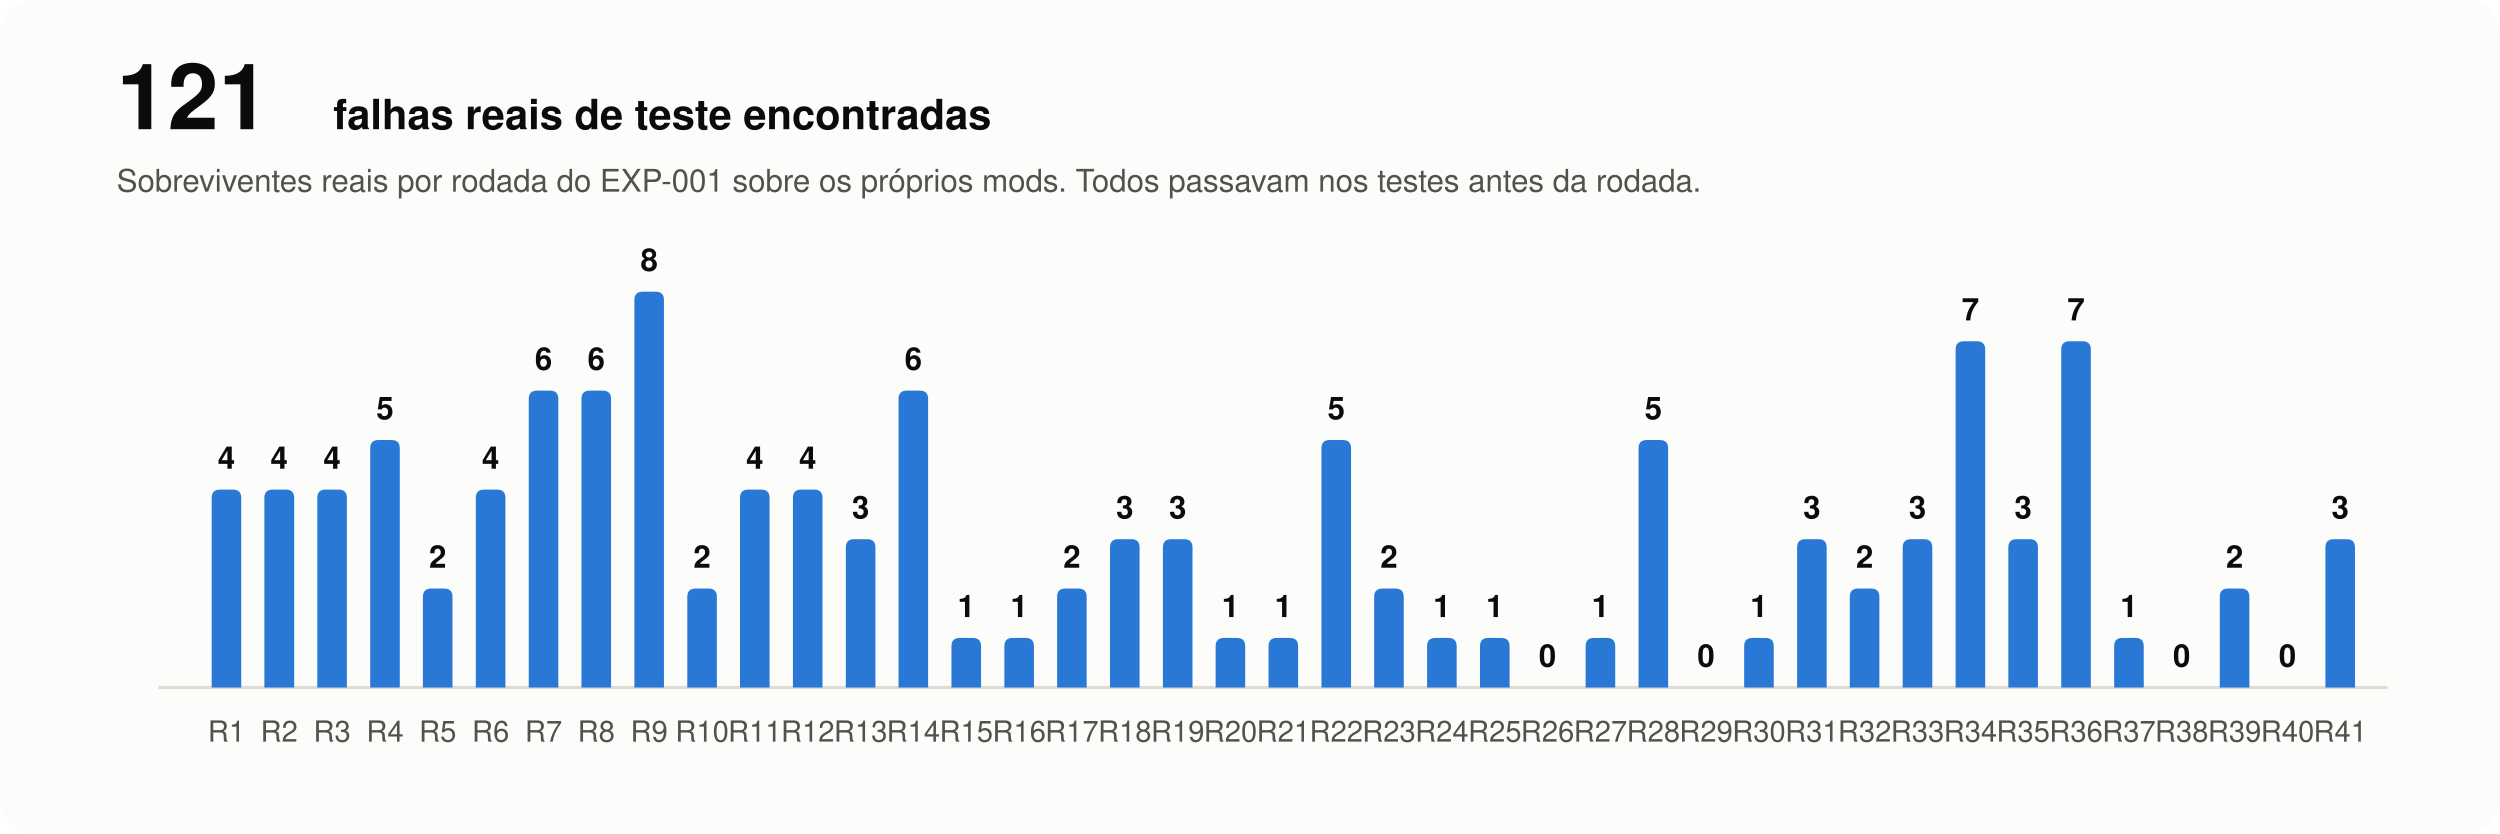
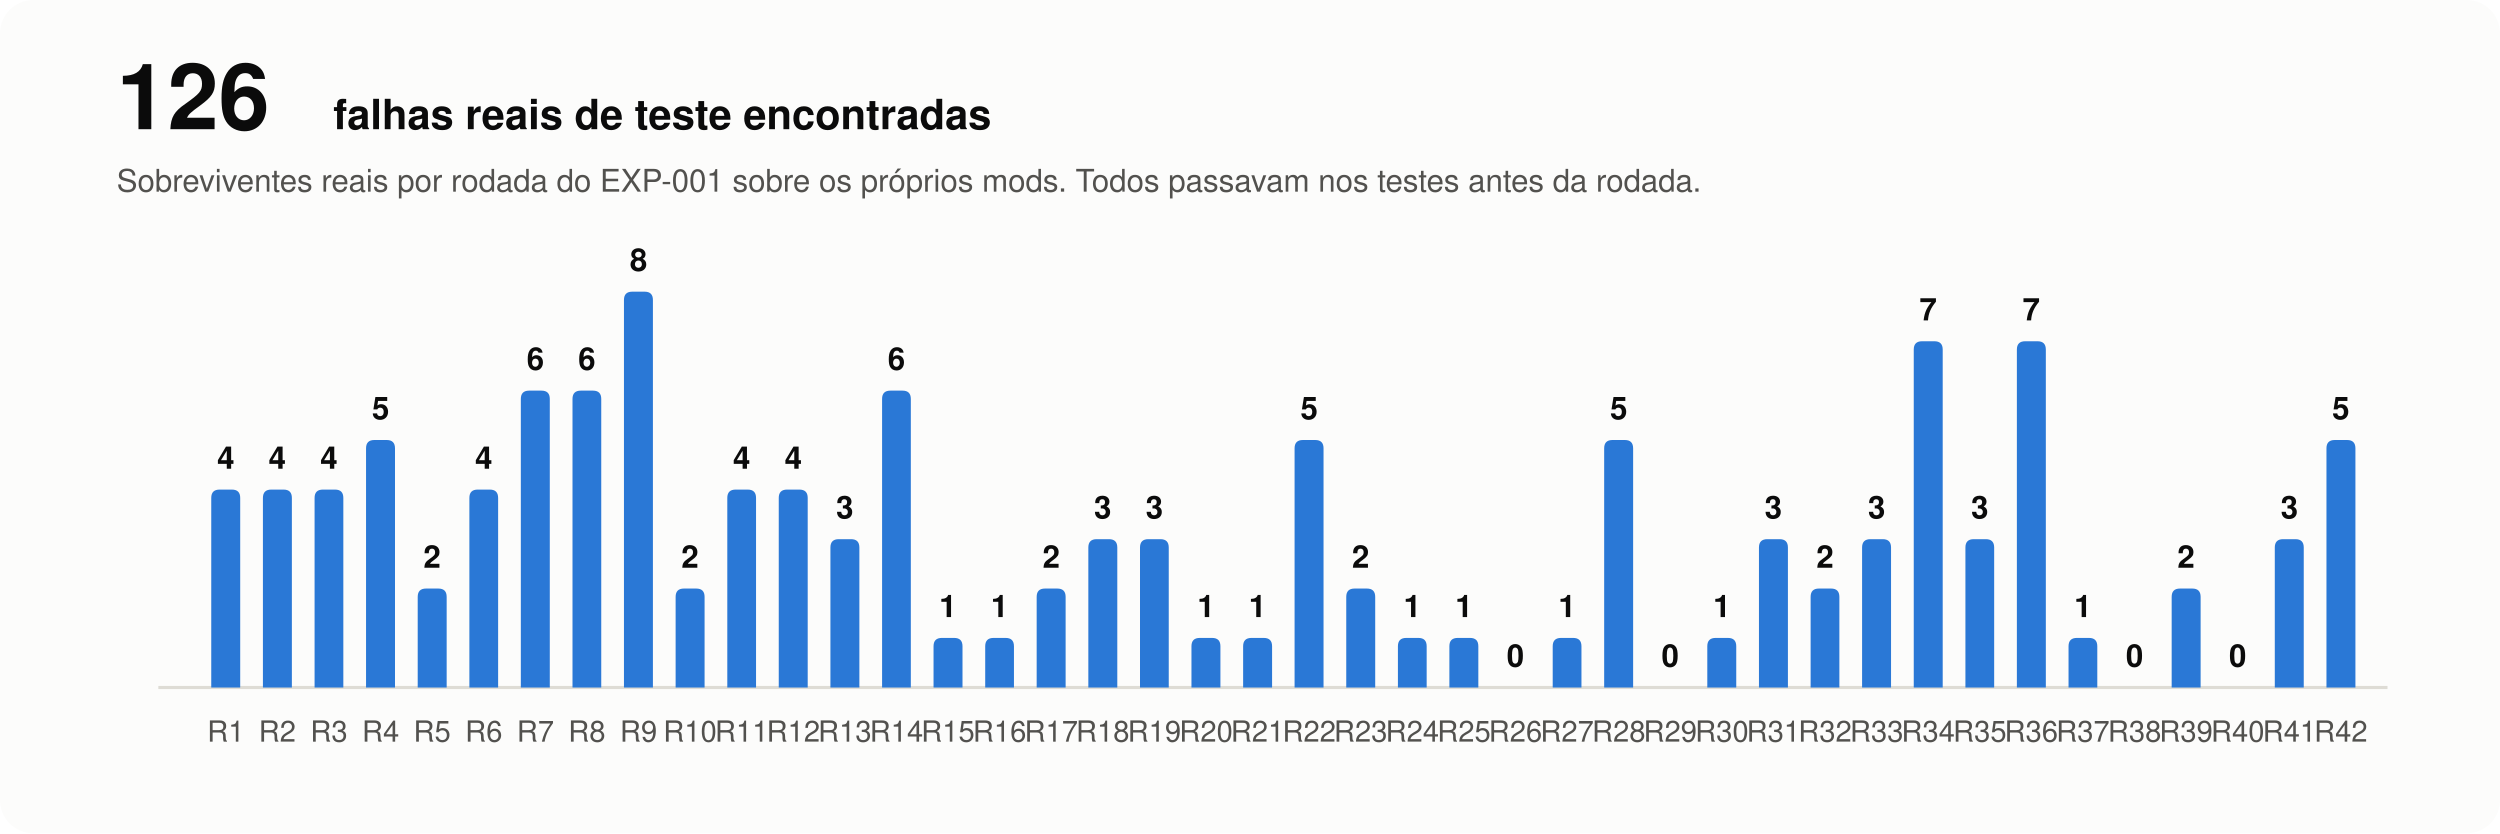
- <svg xmlns="http://www.w3.org/2000/svg" viewBox="0 0 1200 400" width="1200" height="400" role="img" aria-label="121 falhas reais de teste encontradas em 41 rodadas" font-family="ui-sans-serif, -apple-system, 'Segoe UI', Helvetica, Arial, sans-serif">
+ <svg xmlns="http://www.w3.org/2000/svg" viewBox="0 0 1200 400" width="1200" height="400" role="img" aria-label="126 falhas reais de teste encontradas em 42 rodadas" font-family="ui-sans-serif, -apple-system, 'Segoe UI', Helvetica, Arial, sans-serif">
  <style>
  .sup { fill: #fcfcfb; } .sup2 { fill: #f3f2ef; } .borda { stroke: #dedcd5; }
  .t1 { fill: #0b0b0b; } .t2 { fill: #52514e; } .t3 { fill: #8a887f; }
  .ac { fill: #2a78d6; } .acs { stroke: #2a78d6; } .acf { fill: #e8f1fb; }
  .ok { fill: #0f7a3d; } .okf { fill: #e3f3e8; }
  @media (prefers-color-scheme: dark) {
    .sup { fill: #1a1a19; } .sup2 { fill: #232322; } .borda { stroke: #3a3936; }
    .t1 { fill: #f0efec; } .t2 { fill: #c3c2b7; } .t3 { fill: #8f8d84; }
    .ac { fill: #3987e5; } .acs { stroke: #3987e5; } .acf { fill: #1d2c40; }
    .ok { fill: #4cc27a; } .okf { fill: #16301f; }
  }
  @media (prefers-reduced-motion: reduce) { * { animation: none !important; } }

  .barra { transform-box: fill-box; transform-origin: bottom; animation: cresce 1.1s cubic-bezier(.2,.8,.2,1); }
  @keyframes cresce { from { transform: scaleY(0); } to { transform: scaleY(1); } }
</style>
  <rect width="1200" height="400" rx="16" class="sup" />
-   <text x="56" y="62" font-size="44" font-weight="800" class="t1">121</text>
+   <text x="56" y="62" font-size="44" font-weight="800" class="t1">126</text>
  <text x="160" y="62" font-size="20" font-weight="700" class="t1">falhas reais de teste encontradas</text>
  <text x="56" y="92" font-size="15" class="t2">Sobreviventes reais por rodada do EXP-001 sobre os próprios mods. Todos passavam nos testes antes da rodada.</text>
  <line x1="76" y1="330" x2="1146" y2="330" class="borda" stroke-width="1.5" />
  <g class="barra">
-     <path d="M101.6,330 L101.6,239.0 Q101.6,235.0 105.6,235.0 L111.8,235.0 Q115.8,235.0 115.8,239.0 L115.8,330 Z" class="ac" />
-   </g>
-   <text x="108.7" y="225.0" font-size="15" font-weight="700" class="t1" text-anchor="middle">4</text>
-   <text x="108.7" y="356" font-size="14" class="t2" text-anchor="middle">R1</text>
-   <g class="barra">
-     <path d="M126.9,330 L126.9,239.0 Q126.9,235.0 130.9,235.0 L137.2,235.0 Q141.2,235.0 141.2,239.0 L141.2,330 Z" class="ac" />
-   </g>
-   <text x="134.0" y="225.0" font-size="15" font-weight="700" class="t1" text-anchor="middle">4</text>
-   <text x="134.0" y="356" font-size="14" class="t2" text-anchor="middle">R2</text>
-   <g class="barra">
-     <path d="M152.3,330 L152.3,239.0 Q152.3,235.0 156.3,235.0 L162.5,235.0 Q166.5,235.0 166.5,239.0 L166.5,330 Z" class="ac" />
-   </g>
-   <text x="159.4" y="225.0" font-size="15" font-weight="700" class="t1" text-anchor="middle">4</text>
-   <text x="159.4" y="356" font-size="14" class="t2" text-anchor="middle">R3</text>
-   <g class="barra">
-     <path d="M177.7,330 L177.7,215.2 Q177.7,211.2 181.7,211.2 L187.9,211.2 Q191.9,211.2 191.9,215.2 L191.9,330 Z" class="ac" />
-   </g>
-   <text x="184.8" y="201.2" font-size="15" font-weight="700" class="t1" text-anchor="middle">5</text>
-   <text x="184.8" y="356" font-size="14" class="t2" text-anchor="middle">R4</text>
-   <g class="barra">
-     <path d="M203.0,330 L203.0,286.5 Q203.0,282.5 207.0,282.5 L213.2,282.5 Q217.2,282.5 217.2,286.5 L217.2,330 Z" class="ac" />
-   </g>
-   <text x="210.1" y="272.5" font-size="15" font-weight="700" class="t1" text-anchor="middle">2</text>
-   <text x="210.1" y="356" font-size="14" class="t2" text-anchor="middle">R5</text>
-   <g class="barra">
-     <path d="M228.4,330 L228.4,239.0 Q228.4,235.0 232.4,235.0 L238.6,235.0 Q242.6,235.0 242.6,239.0 L242.6,330 Z" class="ac" />
-   </g>
-   <text x="235.5" y="225.0" font-size="15" font-weight="700" class="t1" text-anchor="middle">4</text>
-   <text x="235.5" y="356" font-size="14" class="t2" text-anchor="middle">R6</text>
-   <g class="barra">
-     <path d="M253.8,330 L253.8,191.5 Q253.8,187.5 257.8,187.5 L264.0,187.5 Q268.0,187.5 268.0,191.5 L268.0,330 Z" class="ac" />
-   </g>
-   <text x="260.9" y="177.5" font-size="15" font-weight="700" class="t1" text-anchor="middle">6</text>
-   <text x="260.9" y="356" font-size="14" class="t2" text-anchor="middle">R7</text>
-   <g class="barra">
-     <path d="M279.1,330 L279.1,191.5 Q279.1,187.5 283.1,187.5 L289.3,187.5 Q293.3,187.5 293.3,191.5 L293.3,330 Z" class="ac" />
-   </g>
-   <text x="286.2" y="177.5" font-size="15" font-weight="700" class="t1" text-anchor="middle">6</text>
-   <text x="286.2" y="356" font-size="14" class="t2" text-anchor="middle">R8</text>
-   <g class="barra">
-     <path d="M304.5,330 L304.5,144.0 Q304.5,140.0 308.5,140.0 L314.7,140.0 Q318.7,140.0 318.7,144.0 L318.7,330 Z" class="ac" />
-   </g>
-   <text x="311.6" y="130.0" font-size="15" font-weight="700" class="t1" text-anchor="middle">8</text>
-   <text x="311.6" y="356" font-size="14" class="t2" text-anchor="middle">R9</text>
-   <g class="barra">
-     <path d="M329.9,330 L329.9,286.5 Q329.9,282.5 333.9,282.5 L340.1,282.5 Q344.1,282.5 344.1,286.5 L344.1,330 Z" class="ac" />
-   </g>
-   <text x="337.0" y="272.5" font-size="15" font-weight="700" class="t1" text-anchor="middle">2</text>
-   <text x="337.0" y="356" font-size="14" class="t2" text-anchor="middle">R10</text>
-   <g class="barra">
-     <path d="M355.2,330 L355.2,239.0 Q355.2,235.0 359.2,235.0 L365.4,235.0 Q369.4,235.0 369.4,239.0 L369.4,330 Z" class="ac" />
-   </g>
-   <text x="362.3" y="225.0" font-size="15" font-weight="700" class="t1" text-anchor="middle">4</text>
-   <text x="362.3" y="356" font-size="14" class="t2" text-anchor="middle">R11</text>
-   <g class="barra">
-     <path d="M380.6,330 L380.6,239.0 Q380.6,235.0 384.6,235.0 L390.8,235.0 Q394.8,235.0 394.8,239.0 L394.8,330 Z" class="ac" />
-   </g>
-   <text x="387.7" y="225.0" font-size="15" font-weight="700" class="t1" text-anchor="middle">4</text>
-   <text x="387.7" y="356" font-size="14" class="t2" text-anchor="middle">R12</text>
-   <g class="barra">
-     <path d="M406.0,330 L406.0,262.8 Q406.0,258.8 410.0,258.8 L416.2,258.8 Q420.2,258.8 420.2,262.8 L420.2,330 Z" class="ac" />
-   </g>
-   <text x="413.1" y="248.8" font-size="15" font-weight="700" class="t1" text-anchor="middle">3</text>
-   <text x="413.1" y="356" font-size="14" class="t2" text-anchor="middle">R13</text>
-   <g class="barra">
-     <path d="M431.3,330 L431.3,191.5 Q431.3,187.5 435.3,187.5 L441.5,187.5 Q445.5,187.5 445.5,191.5 L445.5,330 Z" class="ac" />
-   </g>
-   <text x="438.4" y="177.5" font-size="15" font-weight="700" class="t1" text-anchor="middle">6</text>
-   <text x="438.4" y="356" font-size="14" class="t2" text-anchor="middle">R14</text>
-   <g class="barra">
-     <path d="M456.7,330 L456.7,310.2 Q456.7,306.2 460.7,306.2 L466.9,306.2 Q470.9,306.2 470.9,310.2 L470.9,330 Z" class="ac" />
-   </g>
-   <text x="463.8" y="296.2" font-size="15" font-weight="700" class="t1" text-anchor="middle">1</text>
-   <text x="463.8" y="356" font-size="14" class="t2" text-anchor="middle">R15</text>
-   <g class="barra">
-     <path d="M482.1,330 L482.1,310.2 Q482.1,306.2 486.1,306.2 L492.3,306.2 Q496.3,306.2 496.3,310.2 L496.3,330 Z" class="ac" />
-   </g>
-   <text x="489.2" y="296.2" font-size="15" font-weight="700" class="t1" text-anchor="middle">1</text>
-   <text x="489.2" y="356" font-size="14" class="t2" text-anchor="middle">R16</text>
-   <g class="barra">
-     <path d="M507.4,330 L507.4,286.5 Q507.4,282.5 511.4,282.5 L517.6,282.5 Q521.6,282.5 521.6,286.5 L521.6,330 Z" class="ac" />
-   </g>
-   <text x="514.5" y="272.5" font-size="15" font-weight="700" class="t1" text-anchor="middle">2</text>
-   <text x="514.5" y="356" font-size="14" class="t2" text-anchor="middle">R17</text>
-   <g class="barra">
-     <path d="M532.8,330 L532.8,262.8 Q532.8,258.8 536.8,258.8 L543.0,258.8 Q547.0,258.8 547.0,262.8 L547.0,330 Z" class="ac" />
-   </g>
-   <text x="539.9" y="248.8" font-size="15" font-weight="700" class="t1" text-anchor="middle">3</text>
-   <text x="539.9" y="356" font-size="14" class="t2" text-anchor="middle">R18</text>
-   <g class="barra">
-     <path d="M558.2,330 L558.2,262.8 Q558.2,258.8 562.2,258.8 L568.4,258.8 Q572.4,258.8 572.4,262.8 L572.4,330 Z" class="ac" />
-   </g>
-   <text x="565.3" y="248.8" font-size="15" font-weight="700" class="t1" text-anchor="middle">3</text>
-   <text x="565.3" y="356" font-size="14" class="t2" text-anchor="middle">R19</text>
-   <g class="barra">
-     <path d="M583.5,330 L583.5,310.2 Q583.5,306.2 587.5,306.2 L593.7,306.2 Q597.7,306.2 597.7,310.2 L597.7,330 Z" class="ac" />
-   </g>
-   <text x="590.6" y="296.2" font-size="15" font-weight="700" class="t1" text-anchor="middle">1</text>
-   <text x="590.6" y="356" font-size="14" class="t2" text-anchor="middle">R20</text>
-   <g class="barra">
-     <path d="M608.9,330 L608.9,310.2 Q608.9,306.2 612.9,306.2 L619.1,306.2 Q623.1,306.2 623.1,310.2 L623.1,330 Z" class="ac" />
-   </g>
-   <text x="616.0" y="296.2" font-size="15" font-weight="700" class="t1" text-anchor="middle">1</text>
-   <text x="616.0" y="356" font-size="14" class="t2" text-anchor="middle">R21</text>
-   <g class="barra">
-     <path d="M634.3,330 L634.3,215.2 Q634.3,211.2 638.3,211.2 L644.5,211.2 Q648.5,211.2 648.5,215.2 L648.5,330 Z" class="ac" />
-   </g>
-   <text x="641.4" y="201.2" font-size="15" font-weight="700" class="t1" text-anchor="middle">5</text>
-   <text x="641.4" y="356" font-size="14" class="t2" text-anchor="middle">R22</text>
-   <g class="barra">
-     <path d="M659.6,330 L659.6,286.5 Q659.6,282.5 663.6,282.5 L669.8,282.5 Q673.8,282.5 673.8,286.5 L673.8,330 Z" class="ac" />
-   </g>
-   <text x="666.7" y="272.5" font-size="15" font-weight="700" class="t1" text-anchor="middle">2</text>
-   <text x="666.7" y="356" font-size="14" class="t2" text-anchor="middle">R23</text>
-   <g class="barra">
-     <path d="M685.0,330 L685.0,310.2 Q685.0,306.2 689.0,306.2 L695.2,306.2 Q699.2,306.2 699.2,310.2 L699.2,330 Z" class="ac" />
-   </g>
-   <text x="692.1" y="296.2" font-size="15" font-weight="700" class="t1" text-anchor="middle">1</text>
-   <text x="692.1" y="356" font-size="14" class="t2" text-anchor="middle">R24</text>
-   <g class="barra">
-     <path d="M710.4,330 L710.4,310.2 Q710.4,306.2 714.4,306.2 L720.6,306.2 Q724.6,306.2 724.6,310.2 L724.6,330 Z" class="ac" />
-   </g>
-   <text x="717.5" y="296.2" font-size="15" font-weight="700" class="t1" text-anchor="middle">1</text>
-   <text x="717.5" y="356" font-size="14" class="t2" text-anchor="middle">R25</text>
-   <g class="barra">
-     <path d="M735.7,330 L735.7,330.0 Q735.7,330.0 735.7,330.0 L749.9,330.0 Q749.9,330.0 749.9,330.0 L749.9,330 Z" class="ac" />
-   </g>
-   <text x="742.8" y="320.0" font-size="15" font-weight="700" class="t1" text-anchor="middle">0</text>
-   <text x="742.8" y="356" font-size="14" class="t2" text-anchor="middle">R26</text>
-   <g class="barra">
-     <path d="M761.1,330 L761.1,310.2 Q761.1,306.2 765.1,306.2 L771.3,306.2 Q775.3,306.2 775.3,310.2 L775.3,330 Z" class="ac" />
-   </g>
-   <text x="768.2" y="296.2" font-size="15" font-weight="700" class="t1" text-anchor="middle">1</text>
-   <text x="768.2" y="356" font-size="14" class="t2" text-anchor="middle">R27</text>
-   <g class="barra">
-     <path d="M786.5,330 L786.5,215.2 Q786.5,211.2 790.5,211.2 L796.7,211.2 Q800.7,211.2 800.7,215.2 L800.7,330 Z" class="ac" />
-   </g>
-   <text x="793.6" y="201.2" font-size="15" font-weight="700" class="t1" text-anchor="middle">5</text>
-   <text x="793.6" y="356" font-size="14" class="t2" text-anchor="middle">R28</text>
-   <g class="barra">
-     <path d="M811.8,330 L811.8,330.0 Q811.8,330.0 811.8,330.0 L826.0,330.0 Q826.0,330.0 826.0,330.0 L826.0,330 Z" class="ac" />
-   </g>
-   <text x="818.9" y="320.0" font-size="15" font-weight="700" class="t1" text-anchor="middle">0</text>
-   <text x="818.9" y="356" font-size="14" class="t2" text-anchor="middle">R29</text>
-   <g class="barra">
-     <path d="M837.2,330 L837.2,310.2 Q837.2,306.2 841.2,306.2 L847.4,306.2 Q851.4,306.2 851.4,310.2 L851.4,330 Z" class="ac" />
-   </g>
-   <text x="844.3" y="296.2" font-size="15" font-weight="700" class="t1" text-anchor="middle">1</text>
-   <text x="844.3" y="356" font-size="14" class="t2" text-anchor="middle">R30</text>
-   <g class="barra">
-     <path d="M862.6,330 L862.6,262.8 Q862.6,258.8 866.6,258.8 L872.8,258.8 Q876.8,258.8 876.8,262.8 L876.8,330 Z" class="ac" />
-   </g>
-   <text x="869.7" y="248.8" font-size="15" font-weight="700" class="t1" text-anchor="middle">3</text>
-   <text x="869.7" y="356" font-size="14" class="t2" text-anchor="middle">R31</text>
-   <g class="barra">
-     <path d="M887.9,330 L887.9,286.5 Q887.9,282.5 891.9,282.5 L898.1,282.5 Q902.1,282.5 902.1,286.5 L902.1,330 Z" class="ac" />
-   </g>
-   <text x="895.0" y="272.5" font-size="15" font-weight="700" class="t1" text-anchor="middle">2</text>
-   <text x="895.0" y="356" font-size="14" class="t2" text-anchor="middle">R32</text>
-   <g class="barra">
-     <path d="M913.3,330 L913.3,262.8 Q913.3,258.8 917.3,258.8 L923.5,258.8 Q927.5,258.8 927.5,262.8 L927.5,330 Z" class="ac" />
-   </g>
-   <text x="920.4" y="248.8" font-size="15" font-weight="700" class="t1" text-anchor="middle">3</text>
-   <text x="920.4" y="356" font-size="14" class="t2" text-anchor="middle">R33</text>
-   <g class="barra">
-     <path d="M938.7,330 L938.7,167.8 Q938.7,163.8 942.7,163.8 L948.9,163.8 Q952.9,163.8 952.9,167.8 L952.9,330 Z" class="ac" />
-   </g>
-   <text x="945.8" y="153.8" font-size="15" font-weight="700" class="t1" text-anchor="middle">7</text>
-   <text x="945.8" y="356" font-size="14" class="t2" text-anchor="middle">R34</text>
-   <g class="barra">
-     <path d="M964.0,330 L964.0,262.8 Q964.0,258.8 968.0,258.8 L974.2,258.8 Q978.2,258.8 978.2,262.8 L978.2,330 Z" class="ac" />
-   </g>
-   <text x="971.1" y="248.8" font-size="15" font-weight="700" class="t1" text-anchor="middle">3</text>
-   <text x="971.1" y="356" font-size="14" class="t2" text-anchor="middle">R35</text>
-   <g class="barra">
-     <path d="M989.4,330 L989.4,167.8 Q989.4,163.8 993.4,163.8 L999.6,163.8 Q1003.6,163.8 1003.6,167.8 L1003.6,330 Z" class="ac" />
-   </g>
-   <text x="996.5" y="153.8" font-size="15" font-weight="700" class="t1" text-anchor="middle">7</text>
-   <text x="996.5" y="356" font-size="14" class="t2" text-anchor="middle">R36</text>
-   <g class="barra">
-     <path d="M1014.8,330 L1014.8,310.2 Q1014.8,306.2 1018.8,306.2 L1025.0,306.2 Q1029.0,306.2 1029.0,310.2 L1029.0,330 Z" class="ac" />
-   </g>
-   <text x="1021.9" y="296.2" font-size="15" font-weight="700" class="t1" text-anchor="middle">1</text>
-   <text x="1021.9" y="356" font-size="14" class="t2" text-anchor="middle">R37</text>
-   <g class="barra">
-     <path d="M1040.1,330 L1040.1,330.0 Q1040.1,330.0 1040.1,330.0 L1054.3,330.0 Q1054.3,330.0 1054.3,330.0 L1054.3,330 Z" class="ac" />
-   </g>
-   <text x="1047.2" y="320.0" font-size="15" font-weight="700" class="t1" text-anchor="middle">0</text>
-   <text x="1047.2" y="356" font-size="14" class="t2" text-anchor="middle">R38</text>
-   <g class="barra">
-     <path d="M1065.5,330 L1065.5,286.5 Q1065.5,282.5 1069.5,282.5 L1075.7,282.5 Q1079.7,282.5 1079.7,286.5 L1079.7,330 Z" class="ac" />
-   </g>
-   <text x="1072.6" y="272.5" font-size="15" font-weight="700" class="t1" text-anchor="middle">2</text>
-   <text x="1072.6" y="356" font-size="14" class="t2" text-anchor="middle">R39</text>
-   <g class="barra">
-     <path d="M1090.8,330 L1090.8,330.0 Q1090.8,330.0 1090.8,330.0 L1105.1,330.0 Q1105.1,330.0 1105.1,330.0 L1105.1,330 Z" class="ac" />
-   </g>
-   <text x="1098.0" y="320.0" font-size="15" font-weight="700" class="t1" text-anchor="middle">0</text>
-   <text x="1098.0" y="356" font-size="14" class="t2" text-anchor="middle">R40</text>
-   <g class="barra">
-     <path d="M1116.2,330 L1116.2,262.8 Q1116.2,258.8 1120.2,258.8 L1126.4,258.8 Q1130.4,258.8 1130.4,262.8 L1130.4,330 Z" class="ac" />
-   </g>
-   <text x="1123.3" y="248.8" font-size="15" font-weight="700" class="t1" text-anchor="middle">3</text>
-   <text x="1123.3" y="356" font-size="14" class="t2" text-anchor="middle">R41</text>
+     <path d="M101.4,330 L101.4,239.0 Q101.4,235.0 105.4,235.0 L111.3,235.0 Q115.3,235.0 115.3,239.0 L115.3,330 Z" class="ac" />
+   </g>
+   <text x="108.4" y="225.0" font-size="15" font-weight="700" class="t1" text-anchor="middle">4</text>
+   <text x="108.4" y="356" font-size="14" class="t2" text-anchor="middle">R1</text>
+   <g class="barra">
+     <path d="M126.2,330 L126.2,239.0 Q126.2,235.0 130.2,235.0 L136.1,235.0 Q140.1,235.0 140.1,239.0 L140.1,330 Z" class="ac" />
+   </g>
+   <text x="133.1" y="225.0" font-size="15" font-weight="700" class="t1" text-anchor="middle">4</text>
+   <text x="133.1" y="356" font-size="14" class="t2" text-anchor="middle">R2</text>
+   <g class="barra">
+     <path d="M151.0,330 L151.0,239.0 Q151.0,235.0 155.0,235.0 L160.8,235.0 Q164.8,235.0 164.8,239.0 L164.8,330 Z" class="ac" />
+   </g>
+   <text x="157.9" y="225.0" font-size="15" font-weight="700" class="t1" text-anchor="middle">4</text>
+   <text x="157.9" y="356" font-size="14" class="t2" text-anchor="middle">R3</text>
+   <g class="barra">
+     <path d="M175.7,330 L175.7,215.2 Q175.7,211.2 179.7,211.2 L185.6,211.2 Q189.6,211.2 189.6,215.2 L189.6,330 Z" class="ac" />
+   </g>
+   <text x="182.7" y="201.2" font-size="15" font-weight="700" class="t1" text-anchor="middle">5</text>
+   <text x="182.7" y="356" font-size="14" class="t2" text-anchor="middle">R4</text>
+   <g class="barra">
+     <path d="M200.5,330 L200.5,286.5 Q200.5,282.5 204.5,282.5 L210.4,282.5 Q214.4,282.5 214.4,286.5 L214.4,330 Z" class="ac" />
+   </g>
+   <text x="207.4" y="272.5" font-size="15" font-weight="700" class="t1" text-anchor="middle">2</text>
+   <text x="207.4" y="356" font-size="14" class="t2" text-anchor="middle">R5</text>
+   <g class="barra">
+     <path d="M225.3,330 L225.3,239.0 Q225.3,235.0 229.3,235.0 L235.1,235.0 Q239.1,235.0 239.1,239.0 L239.1,330 Z" class="ac" />
+   </g>
+   <text x="232.2" y="225.0" font-size="15" font-weight="700" class="t1" text-anchor="middle">4</text>
+   <text x="232.2" y="356" font-size="14" class="t2" text-anchor="middle">R6</text>
+   <g class="barra">
+     <path d="M250.0,330 L250.0,191.5 Q250.0,187.5 254.0,187.5 L259.9,187.5 Q263.9,187.5 263.9,191.5 L263.9,330 Z" class="ac" />
+   </g>
+   <text x="257.0" y="177.5" font-size="15" font-weight="700" class="t1" text-anchor="middle">6</text>
+   <text x="257.0" y="356" font-size="14" class="t2" text-anchor="middle">R7</text>
+   <g class="barra">
+     <path d="M274.8,330 L274.8,191.5 Q274.8,187.5 278.8,187.5 L284.6,187.5 Q288.6,187.5 288.6,191.5 L288.6,330 Z" class="ac" />
+   </g>
+   <text x="281.7" y="177.5" font-size="15" font-weight="700" class="t1" text-anchor="middle">6</text>
+   <text x="281.7" y="356" font-size="14" class="t2" text-anchor="middle">R8</text>
+   <g class="barra">
+     <path d="M299.5,330 L299.5,144.0 Q299.5,140.0 303.5,140.0 L309.4,140.0 Q313.4,140.0 313.4,144.0 L313.4,330 Z" class="ac" />
+   </g>
+   <text x="306.5" y="130.0" font-size="15" font-weight="700" class="t1" text-anchor="middle">8</text>
+   <text x="306.5" y="356" font-size="14" class="t2" text-anchor="middle">R9</text>
+   <g class="barra">
+     <path d="M324.3,330 L324.3,286.5 Q324.3,282.5 328.3,282.5 L334.2,282.5 Q338.2,282.5 338.2,286.5 L338.2,330 Z" class="ac" />
+   </g>
+   <text x="331.2" y="272.5" font-size="15" font-weight="700" class="t1" text-anchor="middle">2</text>
+   <text x="331.2" y="356" font-size="14" class="t2" text-anchor="middle">R10</text>
+   <g class="barra">
+     <path d="M349.1,330 L349.1,239.0 Q349.1,235.0 353.1,235.0 L358.9,235.0 Q362.9,235.0 362.9,239.0 L362.9,330 Z" class="ac" />
+   </g>
+   <text x="356.0" y="225.0" font-size="15" font-weight="700" class="t1" text-anchor="middle">4</text>
+   <text x="356.0" y="356" font-size="14" class="t2" text-anchor="middle">R11</text>
+   <g class="barra">
+     <path d="M373.8,330 L373.8,239.0 Q373.8,235.0 377.8,235.0 L383.7,235.0 Q387.7,235.0 387.7,239.0 L387.7,330 Z" class="ac" />
+   </g>
+   <text x="380.8" y="225.0" font-size="15" font-weight="700" class="t1" text-anchor="middle">4</text>
+   <text x="380.8" y="356" font-size="14" class="t2" text-anchor="middle">R12</text>
+   <g class="barra">
+     <path d="M398.6,330 L398.6,262.8 Q398.6,258.8 402.6,258.8 L408.5,258.8 Q412.5,258.8 412.5,262.8 L412.5,330 Z" class="ac" />
+   </g>
+   <text x="405.5" y="248.8" font-size="15" font-weight="700" class="t1" text-anchor="middle">3</text>
+   <text x="405.5" y="356" font-size="14" class="t2" text-anchor="middle">R13</text>
+   <g class="barra">
+     <path d="M423.4,330 L423.4,191.5 Q423.4,187.5 427.4,187.5 L433.2,187.5 Q437.2,187.5 437.2,191.5 L437.2,330 Z" class="ac" />
+   </g>
+   <text x="430.3" y="177.5" font-size="15" font-weight="700" class="t1" text-anchor="middle">6</text>
+   <text x="430.3" y="356" font-size="14" class="t2" text-anchor="middle">R14</text>
+   <g class="barra">
+     <path d="M448.1,330 L448.1,310.2 Q448.1,306.2 452.1,306.2 L458.0,306.2 Q462.0,306.2 462.0,310.2 L462.0,330 Z" class="ac" />
+   </g>
+   <text x="455.0" y="296.2" font-size="15" font-weight="700" class="t1" text-anchor="middle">1</text>
+   <text x="455.0" y="356" font-size="14" class="t2" text-anchor="middle">R15</text>
+   <g class="barra">
+     <path d="M472.9,330 L472.9,310.2 Q472.9,306.2 476.9,306.2 L482.7,306.2 Q486.7,306.2 486.7,310.2 L486.7,330 Z" class="ac" />
+   </g>
+   <text x="479.8" y="296.2" font-size="15" font-weight="700" class="t1" text-anchor="middle">1</text>
+   <text x="479.8" y="356" font-size="14" class="t2" text-anchor="middle">R16</text>
+   <g class="barra">
+     <path d="M497.6,330 L497.6,286.5 Q497.6,282.5 501.6,282.5 L507.5,282.5 Q511.5,282.5 511.5,286.5 L511.5,330 Z" class="ac" />
+   </g>
+   <text x="504.6" y="272.5" font-size="15" font-weight="700" class="t1" text-anchor="middle">2</text>
+   <text x="504.6" y="356" font-size="14" class="t2" text-anchor="middle">R17</text>
+   <g class="barra">
+     <path d="M522.4,330 L522.4,262.8 Q522.4,258.8 526.4,258.8 L532.3,258.8 Q536.3,258.8 536.3,262.8 L536.3,330 Z" class="ac" />
+   </g>
+   <text x="529.3" y="248.8" font-size="15" font-weight="700" class="t1" text-anchor="middle">3</text>
+   <text x="529.3" y="356" font-size="14" class="t2" text-anchor="middle">R18</text>
+   <g class="barra">
+     <path d="M547.2,330 L547.2,262.8 Q547.2,258.8 551.2,258.8 L557.0,258.8 Q561.0,258.8 561.0,262.8 L561.0,330 Z" class="ac" />
+   </g>
+   <text x="554.1" y="248.8" font-size="15" font-weight="700" class="t1" text-anchor="middle">3</text>
+   <text x="554.1" y="356" font-size="14" class="t2" text-anchor="middle">R19</text>
+   <g class="barra">
+     <path d="M571.9,330 L571.9,310.2 Q571.9,306.2 575.9,306.2 L581.8,306.2 Q585.8,306.2 585.8,310.2 L585.8,330 Z" class="ac" />
+   </g>
+   <text x="578.9" y="296.2" font-size="15" font-weight="700" class="t1" text-anchor="middle">1</text>
+   <text x="578.9" y="356" font-size="14" class="t2" text-anchor="middle">R20</text>
+   <g class="barra">
+     <path d="M596.7,330 L596.7,310.2 Q596.7,306.2 600.7,306.2 L606.6,306.2 Q610.6,306.2 610.6,310.2 L610.6,330 Z" class="ac" />
+   </g>
+   <text x="603.6" y="296.2" font-size="15" font-weight="700" class="t1" text-anchor="middle">1</text>
+   <text x="603.6" y="356" font-size="14" class="t2" text-anchor="middle">R21</text>
+   <g class="barra">
+     <path d="M621.4,330 L621.4,215.2 Q621.4,211.2 625.4,211.2 L631.3,211.2 Q635.3,211.2 635.3,215.2 L635.3,330 Z" class="ac" />
+   </g>
+   <text x="628.4" y="201.2" font-size="15" font-weight="700" class="t1" text-anchor="middle">5</text>
+   <text x="628.4" y="356" font-size="14" class="t2" text-anchor="middle">R22</text>
+   <g class="barra">
+     <path d="M646.2,330 L646.2,286.5 Q646.2,282.5 650.2,282.5 L656.1,282.5 Q660.1,282.5 660.1,286.5 L660.1,330 Z" class="ac" />
+   </g>
+   <text x="653.1" y="272.5" font-size="15" font-weight="700" class="t1" text-anchor="middle">2</text>
+   <text x="653.1" y="356" font-size="14" class="t2" text-anchor="middle">R23</text>
+   <g class="barra">
+     <path d="M671.0,330 L671.0,310.2 Q671.0,306.2 675.0,306.2 L680.8,306.2 Q684.8,306.2 684.8,310.2 L684.8,330 Z" class="ac" />
+   </g>
+   <text x="677.9" y="296.2" font-size="15" font-weight="700" class="t1" text-anchor="middle">1</text>
+   <text x="677.9" y="356" font-size="14" class="t2" text-anchor="middle">R24</text>
+   <g class="barra">
+     <path d="M695.7,330 L695.7,310.2 Q695.7,306.2 699.7,306.2 L705.6,306.2 Q709.6,306.2 709.6,310.2 L709.6,330 Z" class="ac" />
+   </g>
+   <text x="702.7" y="296.2" font-size="15" font-weight="700" class="t1" text-anchor="middle">1</text>
+   <text x="702.7" y="356" font-size="14" class="t2" text-anchor="middle">R25</text>
+   <g class="barra">
+     <path d="M720.5,330 L720.5,330.0 Q720.5,330.0 720.5,330.0 L734.4,330.0 Q734.4,330.0 734.4,330.0 L734.4,330 Z" class="ac" />
+   </g>
+   <text x="727.4" y="320.0" font-size="15" font-weight="700" class="t1" text-anchor="middle">0</text>
+   <text x="727.4" y="356" font-size="14" class="t2" text-anchor="middle">R26</text>
+   <g class="barra">
+     <path d="M745.3,330 L745.3,310.2 Q745.3,306.2 749.3,306.2 L755.1,306.2 Q759.1,306.2 759.1,310.2 L759.1,330 Z" class="ac" />
+   </g>
+   <text x="752.2" y="296.2" font-size="15" font-weight="700" class="t1" text-anchor="middle">1</text>
+   <text x="752.2" y="356" font-size="14" class="t2" text-anchor="middle">R27</text>
+   <g class="barra">
+     <path d="M770.0,330 L770.0,215.2 Q770.0,211.2 774.0,211.2 L779.9,211.2 Q783.9,211.2 783.9,215.2 L783.9,330 Z" class="ac" />
+   </g>
+   <text x="777.0" y="201.2" font-size="15" font-weight="700" class="t1" text-anchor="middle">5</text>
+   <text x="777.0" y="356" font-size="14" class="t2" text-anchor="middle">R28</text>
+   <g class="barra">
+     <path d="M794.8,330 L794.8,330.0 Q794.8,330.0 794.8,330.0 L808.6,330.0 Q808.6,330.0 808.6,330.0 L808.6,330 Z" class="ac" />
+   </g>
+   <text x="801.7" y="320.0" font-size="15" font-weight="700" class="t1" text-anchor="middle">0</text>
+   <text x="801.7" y="356" font-size="14" class="t2" text-anchor="middle">R29</text>
+   <g class="barra">
+     <path d="M819.5,330 L819.5,310.2 Q819.5,306.2 823.5,306.2 L829.4,306.2 Q833.4,306.2 833.4,310.2 L833.4,330 Z" class="ac" />
+   </g>
+   <text x="826.5" y="296.2" font-size="15" font-weight="700" class="t1" text-anchor="middle">1</text>
+   <text x="826.5" y="356" font-size="14" class="t2" text-anchor="middle">R30</text>
+   <g class="barra">
+     <path d="M844.3,330 L844.3,262.8 Q844.3,258.8 848.3,258.8 L854.2,258.8 Q858.2,258.8 858.2,262.8 L858.2,330 Z" class="ac" />
+   </g>
+   <text x="851.2" y="248.8" font-size="15" font-weight="700" class="t1" text-anchor="middle">3</text>
+   <text x="851.2" y="356" font-size="14" class="t2" text-anchor="middle">R31</text>
+   <g class="barra">
+     <path d="M869.1,330 L869.1,286.5 Q869.1,282.5 873.1,282.5 L878.9,282.5 Q882.9,282.5 882.9,286.5 L882.9,330 Z" class="ac" />
+   </g>
+   <text x="876.0" y="272.5" font-size="15" font-weight="700" class="t1" text-anchor="middle">2</text>
+   <text x="876.0" y="356" font-size="14" class="t2" text-anchor="middle">R32</text>
+   <g class="barra">
+     <path d="M893.8,330 L893.8,262.8 Q893.8,258.8 897.8,258.8 L903.7,258.8 Q907.7,258.8 907.7,262.8 L907.7,330 Z" class="ac" />
+   </g>
+   <text x="900.8" y="248.8" font-size="15" font-weight="700" class="t1" text-anchor="middle">3</text>
+   <text x="900.8" y="356" font-size="14" class="t2" text-anchor="middle">R33</text>
+   <g class="barra">
+     <path d="M918.6,330 L918.6,167.8 Q918.6,163.8 922.6,163.8 L928.5,163.8 Q932.5,163.8 932.5,167.8 L932.5,330 Z" class="ac" />
+   </g>
+   <text x="925.5" y="153.8" font-size="15" font-weight="700" class="t1" text-anchor="middle">7</text>
+   <text x="925.5" y="356" font-size="14" class="t2" text-anchor="middle">R34</text>
+   <g class="barra">
+     <path d="M943.4,330 L943.4,262.8 Q943.4,258.8 947.4,258.8 L953.2,258.8 Q957.2,258.8 957.2,262.8 L957.2,330 Z" class="ac" />
+   </g>
+   <text x="950.3" y="248.8" font-size="15" font-weight="700" class="t1" text-anchor="middle">3</text>
+   <text x="950.3" y="356" font-size="14" class="t2" text-anchor="middle">R35</text>
+   <g class="barra">
+     <path d="M968.1,330 L968.1,167.8 Q968.1,163.8 972.1,163.8 L978.0,163.8 Q982.0,163.8 982.0,167.8 L982.0,330 Z" class="ac" />
+   </g>
+   <text x="975.0" y="153.8" font-size="15" font-weight="700" class="t1" text-anchor="middle">7</text>
+   <text x="975.0" y="356" font-size="14" class="t2" text-anchor="middle">R36</text>
+   <g class="barra">
+     <path d="M992.9,330 L992.9,310.2 Q992.9,306.2 996.9,306.2 L1002.7,306.2 Q1006.7,306.2 1006.7,310.2 L1006.7,330 Z" class="ac" />
+   </g>
+   <text x="999.8" y="296.2" font-size="15" font-weight="700" class="t1" text-anchor="middle">1</text>
+   <text x="999.8" y="356" font-size="14" class="t2" text-anchor="middle">R37</text>
+   <g class="barra">
+     <path d="M1017.6,330 L1017.6,330.0 Q1017.6,330.0 1017.6,330.0 L1031.5,330.0 Q1031.5,330.0 1031.5,330.0 L1031.5,330 Z" class="ac" />
+   </g>
+   <text x="1024.6" y="320.0" font-size="15" font-weight="700" class="t1" text-anchor="middle">0</text>
+   <text x="1024.6" y="356" font-size="14" class="t2" text-anchor="middle">R38</text>
+   <g class="barra">
+     <path d="M1042.4,330 L1042.4,286.5 Q1042.4,282.5 1046.4,282.5 L1052.3,282.5 Q1056.3,282.5 1056.3,286.5 L1056.3,330 Z" class="ac" />
+   </g>
+   <text x="1049.3" y="272.5" font-size="15" font-weight="700" class="t1" text-anchor="middle">2</text>
+   <text x="1049.3" y="356" font-size="14" class="t2" text-anchor="middle">R39</text>
+   <g class="barra">
+     <path d="M1067.2,330 L1067.2,330.0 Q1067.2,330.0 1067.2,330.0 L1081.0,330.0 Q1081.0,330.0 1081.0,330.0 L1081.0,330 Z" class="ac" />
+   </g>
+   <text x="1074.1" y="320.0" font-size="15" font-weight="700" class="t1" text-anchor="middle">0</text>
+   <text x="1074.1" y="356" font-size="14" class="t2" text-anchor="middle">R40</text>
+   <g class="barra">
+     <path d="M1091.9,330 L1091.9,262.8 Q1091.9,258.8 1095.9,258.8 L1101.8,258.8 Q1105.8,258.8 1105.8,262.8 L1105.8,330 Z" class="ac" />
+   </g>
+   <text x="1098.9" y="248.8" font-size="15" font-weight="700" class="t1" text-anchor="middle">3</text>
+   <text x="1098.9" y="356" font-size="14" class="t2" text-anchor="middle">R41</text>
+   <g class="barra">
+     <path d="M1116.7,330 L1116.7,215.2 Q1116.7,211.2 1120.7,211.2 L1126.6,211.2 Q1130.6,211.2 1130.6,215.2 L1130.6,330 Z" class="ac" />
+   </g>
+   <text x="1123.6" y="201.2" font-size="15" font-weight="700" class="t1" text-anchor="middle">5</text>
+   <text x="1123.6" y="356" font-size="14" class="t2" text-anchor="middle">R42</text>
</svg>
